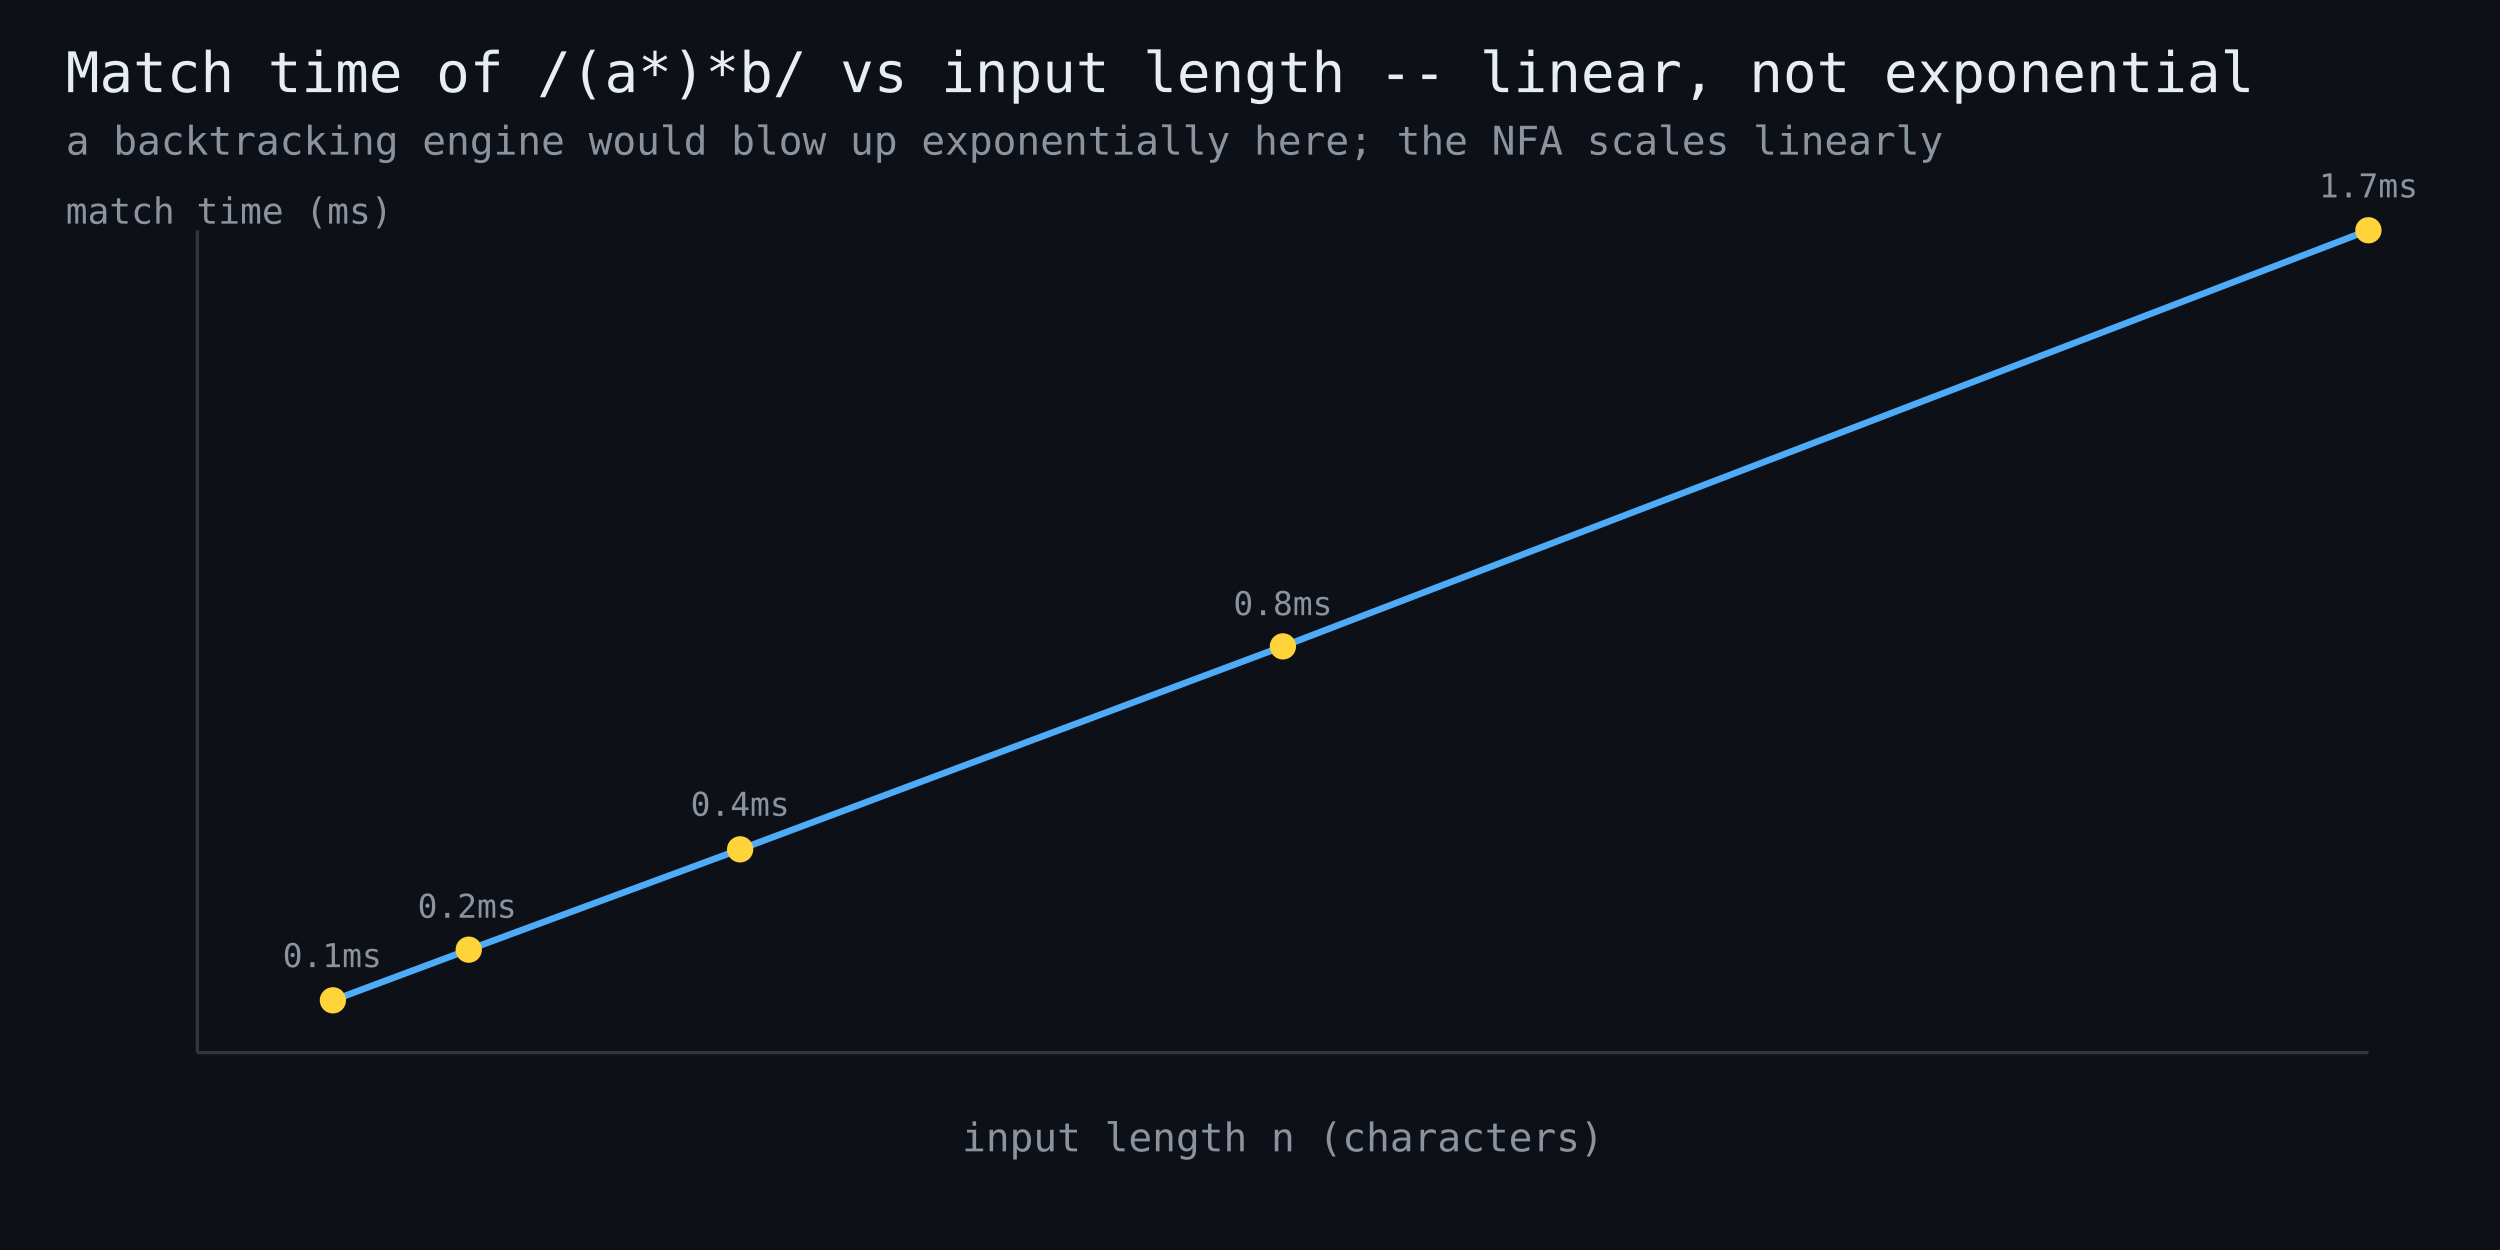
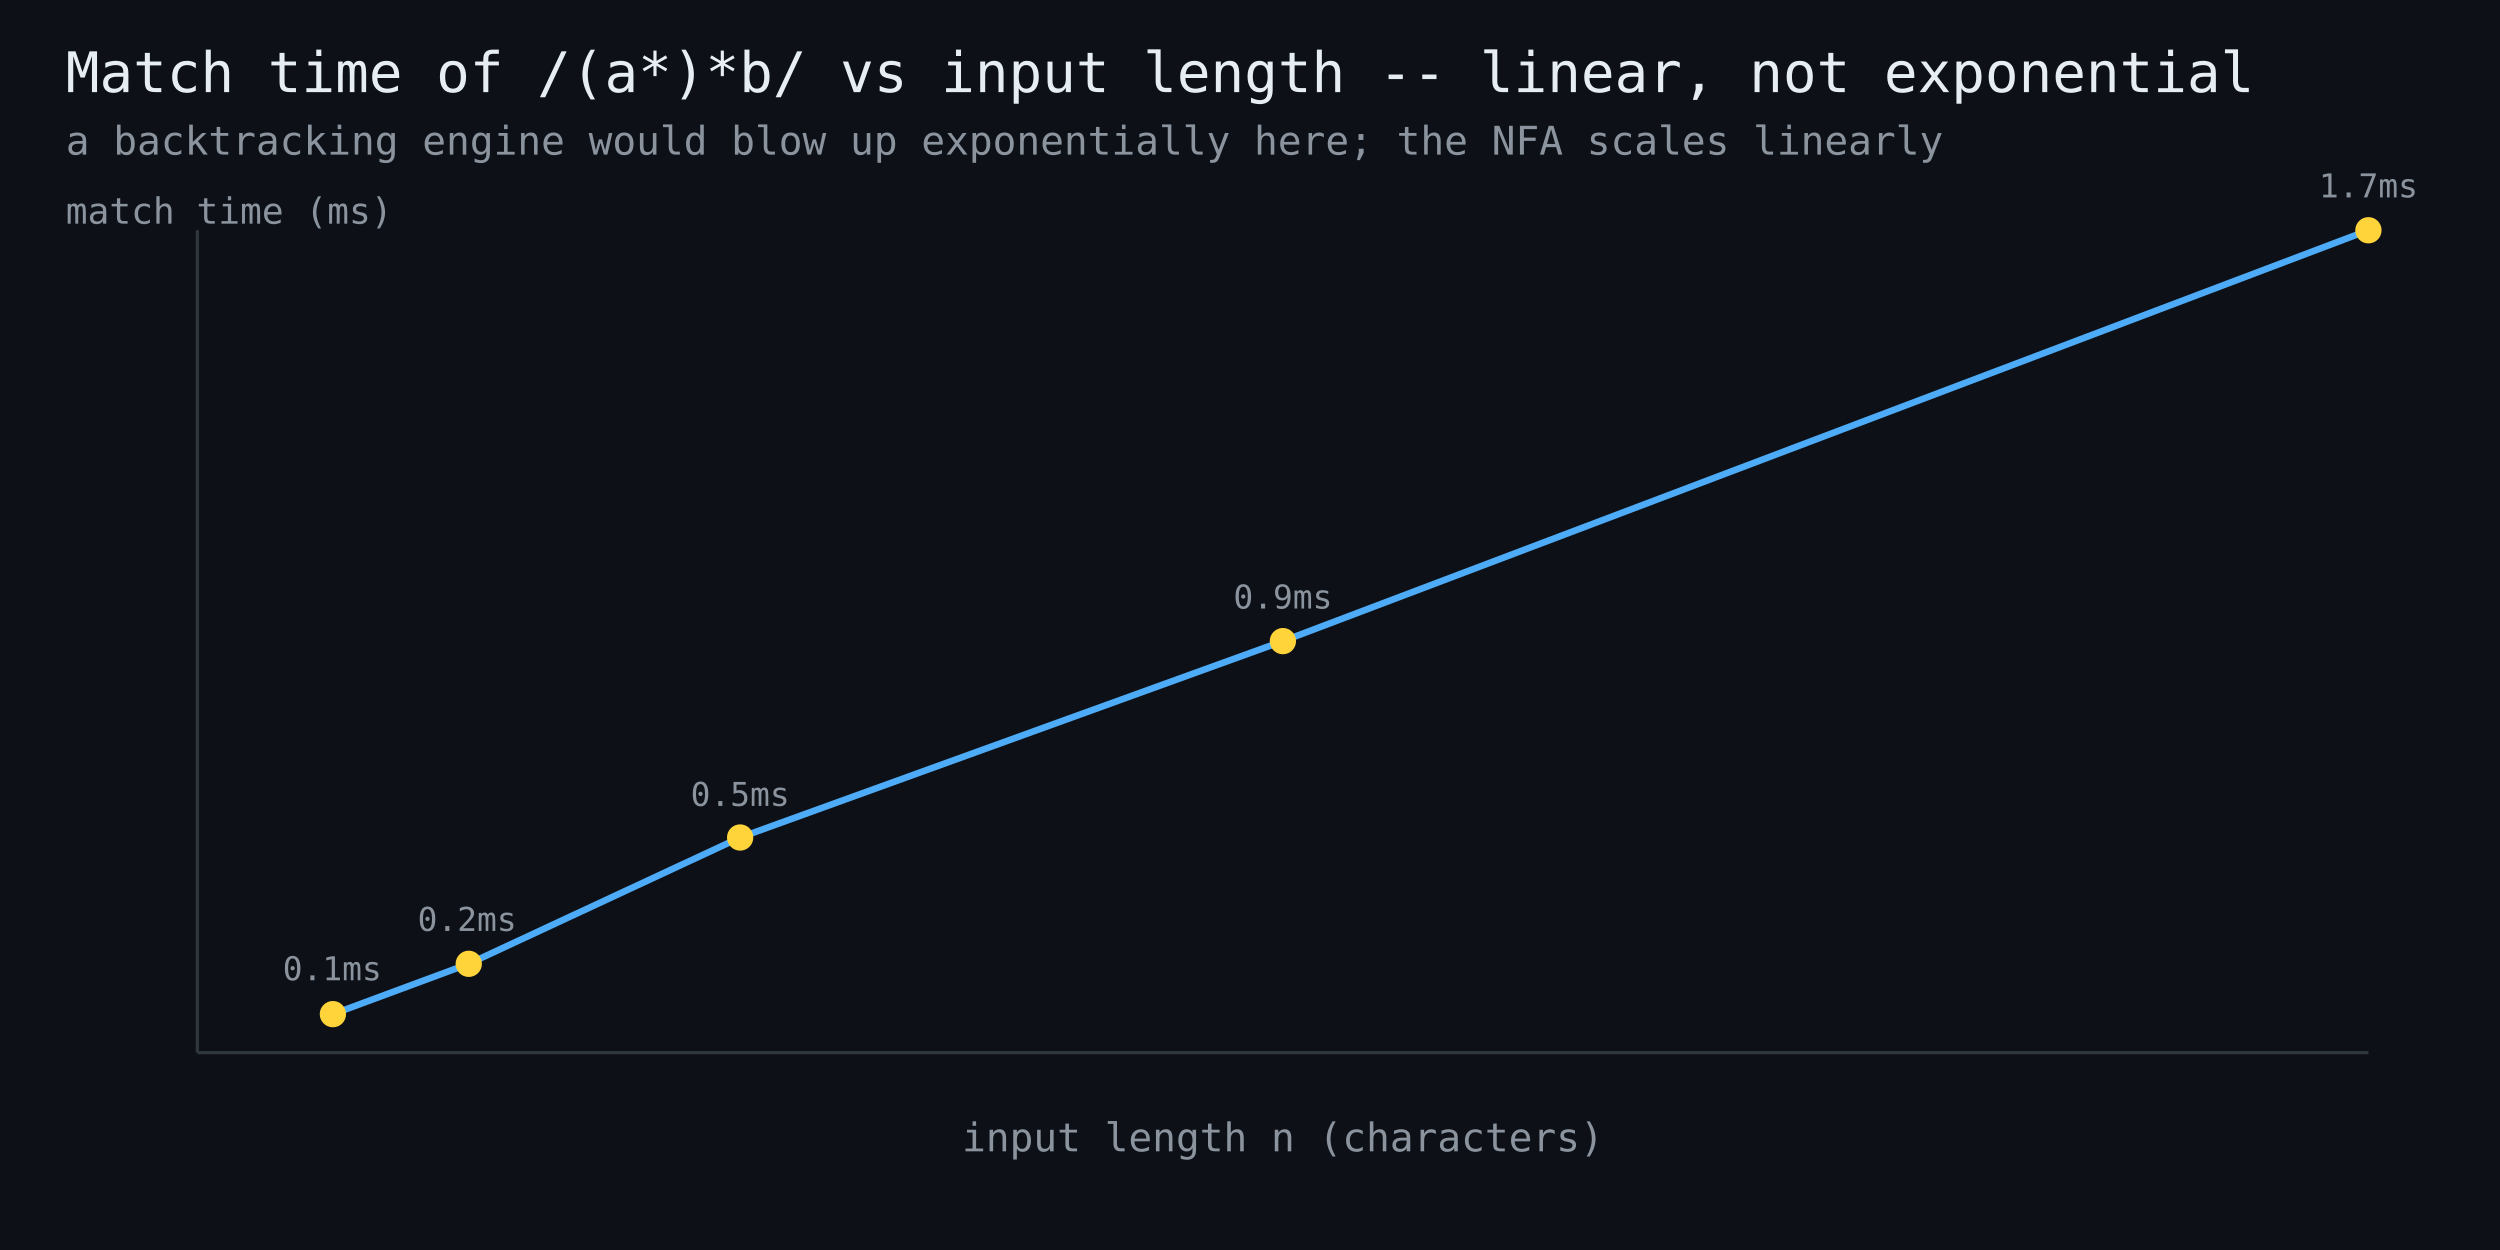
<svg xmlns="http://www.w3.org/2000/svg" width="760" height="380" viewBox="0 0 760 380" font-family="monospace">
  <rect width="760" height="380" fill="#0d1117" />
  <text x="20" y="28" fill="#e6edf3" font-size="17">Match time of /(a*)*b/ vs input length -- linear, not exponential</text>
  <text x="20" y="47" fill="#8b949e" font-size="12">a backtracking engine would blow up exponentially here; the NFA scales linearly</text>
  <line x1="60" y1="320" x2="720" y2="320" stroke="#30363d" stroke-width="1" />
  <line x1="60" y1="320" x2="60" y2="70" stroke="#30363d" stroke-width="1" />
-   <polyline points="101.2,304.1 142.5,288.7 225.0,258.2 390.0,196.5 720.0,70.0" fill="none" stroke="#4dabf7" stroke-width="2" />
-   <circle cx="101.2" cy="304.1" r="4" fill="#ffd43b" />
-   <text x="101" y="294" fill="#8b949e" font-size="10" text-anchor="middle">0.1ms</text>
-   <circle cx="142.5" cy="288.7" r="4" fill="#ffd43b" />
-   <text x="142" y="279" fill="#8b949e" font-size="10" text-anchor="middle">0.2ms</text>
-   <circle cx="225.0" cy="258.2" r="4" fill="#ffd43b" />
-   <text x="225" y="248" fill="#8b949e" font-size="10" text-anchor="middle">0.4ms</text>
-   <circle cx="390.0" cy="196.5" r="4" fill="#ffd43b" />
-   <text x="390" y="187" fill="#8b949e" font-size="10" text-anchor="middle">0.8ms</text>
+   <polyline points="101.2,308.3 142.5,293.0 225.0,254.6 390.0,194.9 720.0,70.0" fill="none" stroke="#4dabf7" stroke-width="2" />
+   <circle cx="101.2" cy="308.3" r="4" fill="#ffd43b" />
+   <text x="101" y="298" fill="#8b949e" font-size="10" text-anchor="middle">0.1ms</text>
+   <circle cx="142.5" cy="293.0" r="4" fill="#ffd43b" />
+   <text x="142" y="283" fill="#8b949e" font-size="10" text-anchor="middle">0.2ms</text>
+   <circle cx="225.0" cy="254.6" r="4" fill="#ffd43b" />
+   <text x="225" y="245" fill="#8b949e" font-size="10" text-anchor="middle">0.5ms</text>
+   <circle cx="390.0" cy="194.9" r="4" fill="#ffd43b" />
+   <text x="390" y="185" fill="#8b949e" font-size="10" text-anchor="middle">0.9ms</text>
  <circle cx="720.0" cy="70.0" r="4" fill="#ffd43b" />
  <text x="720" y="60" fill="#8b949e" font-size="10" text-anchor="middle">1.7ms</text>
  <text x="390" y="350" fill="#8b949e" font-size="12" text-anchor="middle">input length n (characters)</text>
  <text x="20" y="68" fill="#8b949e" font-size="11">match time (ms)</text>
</svg>
